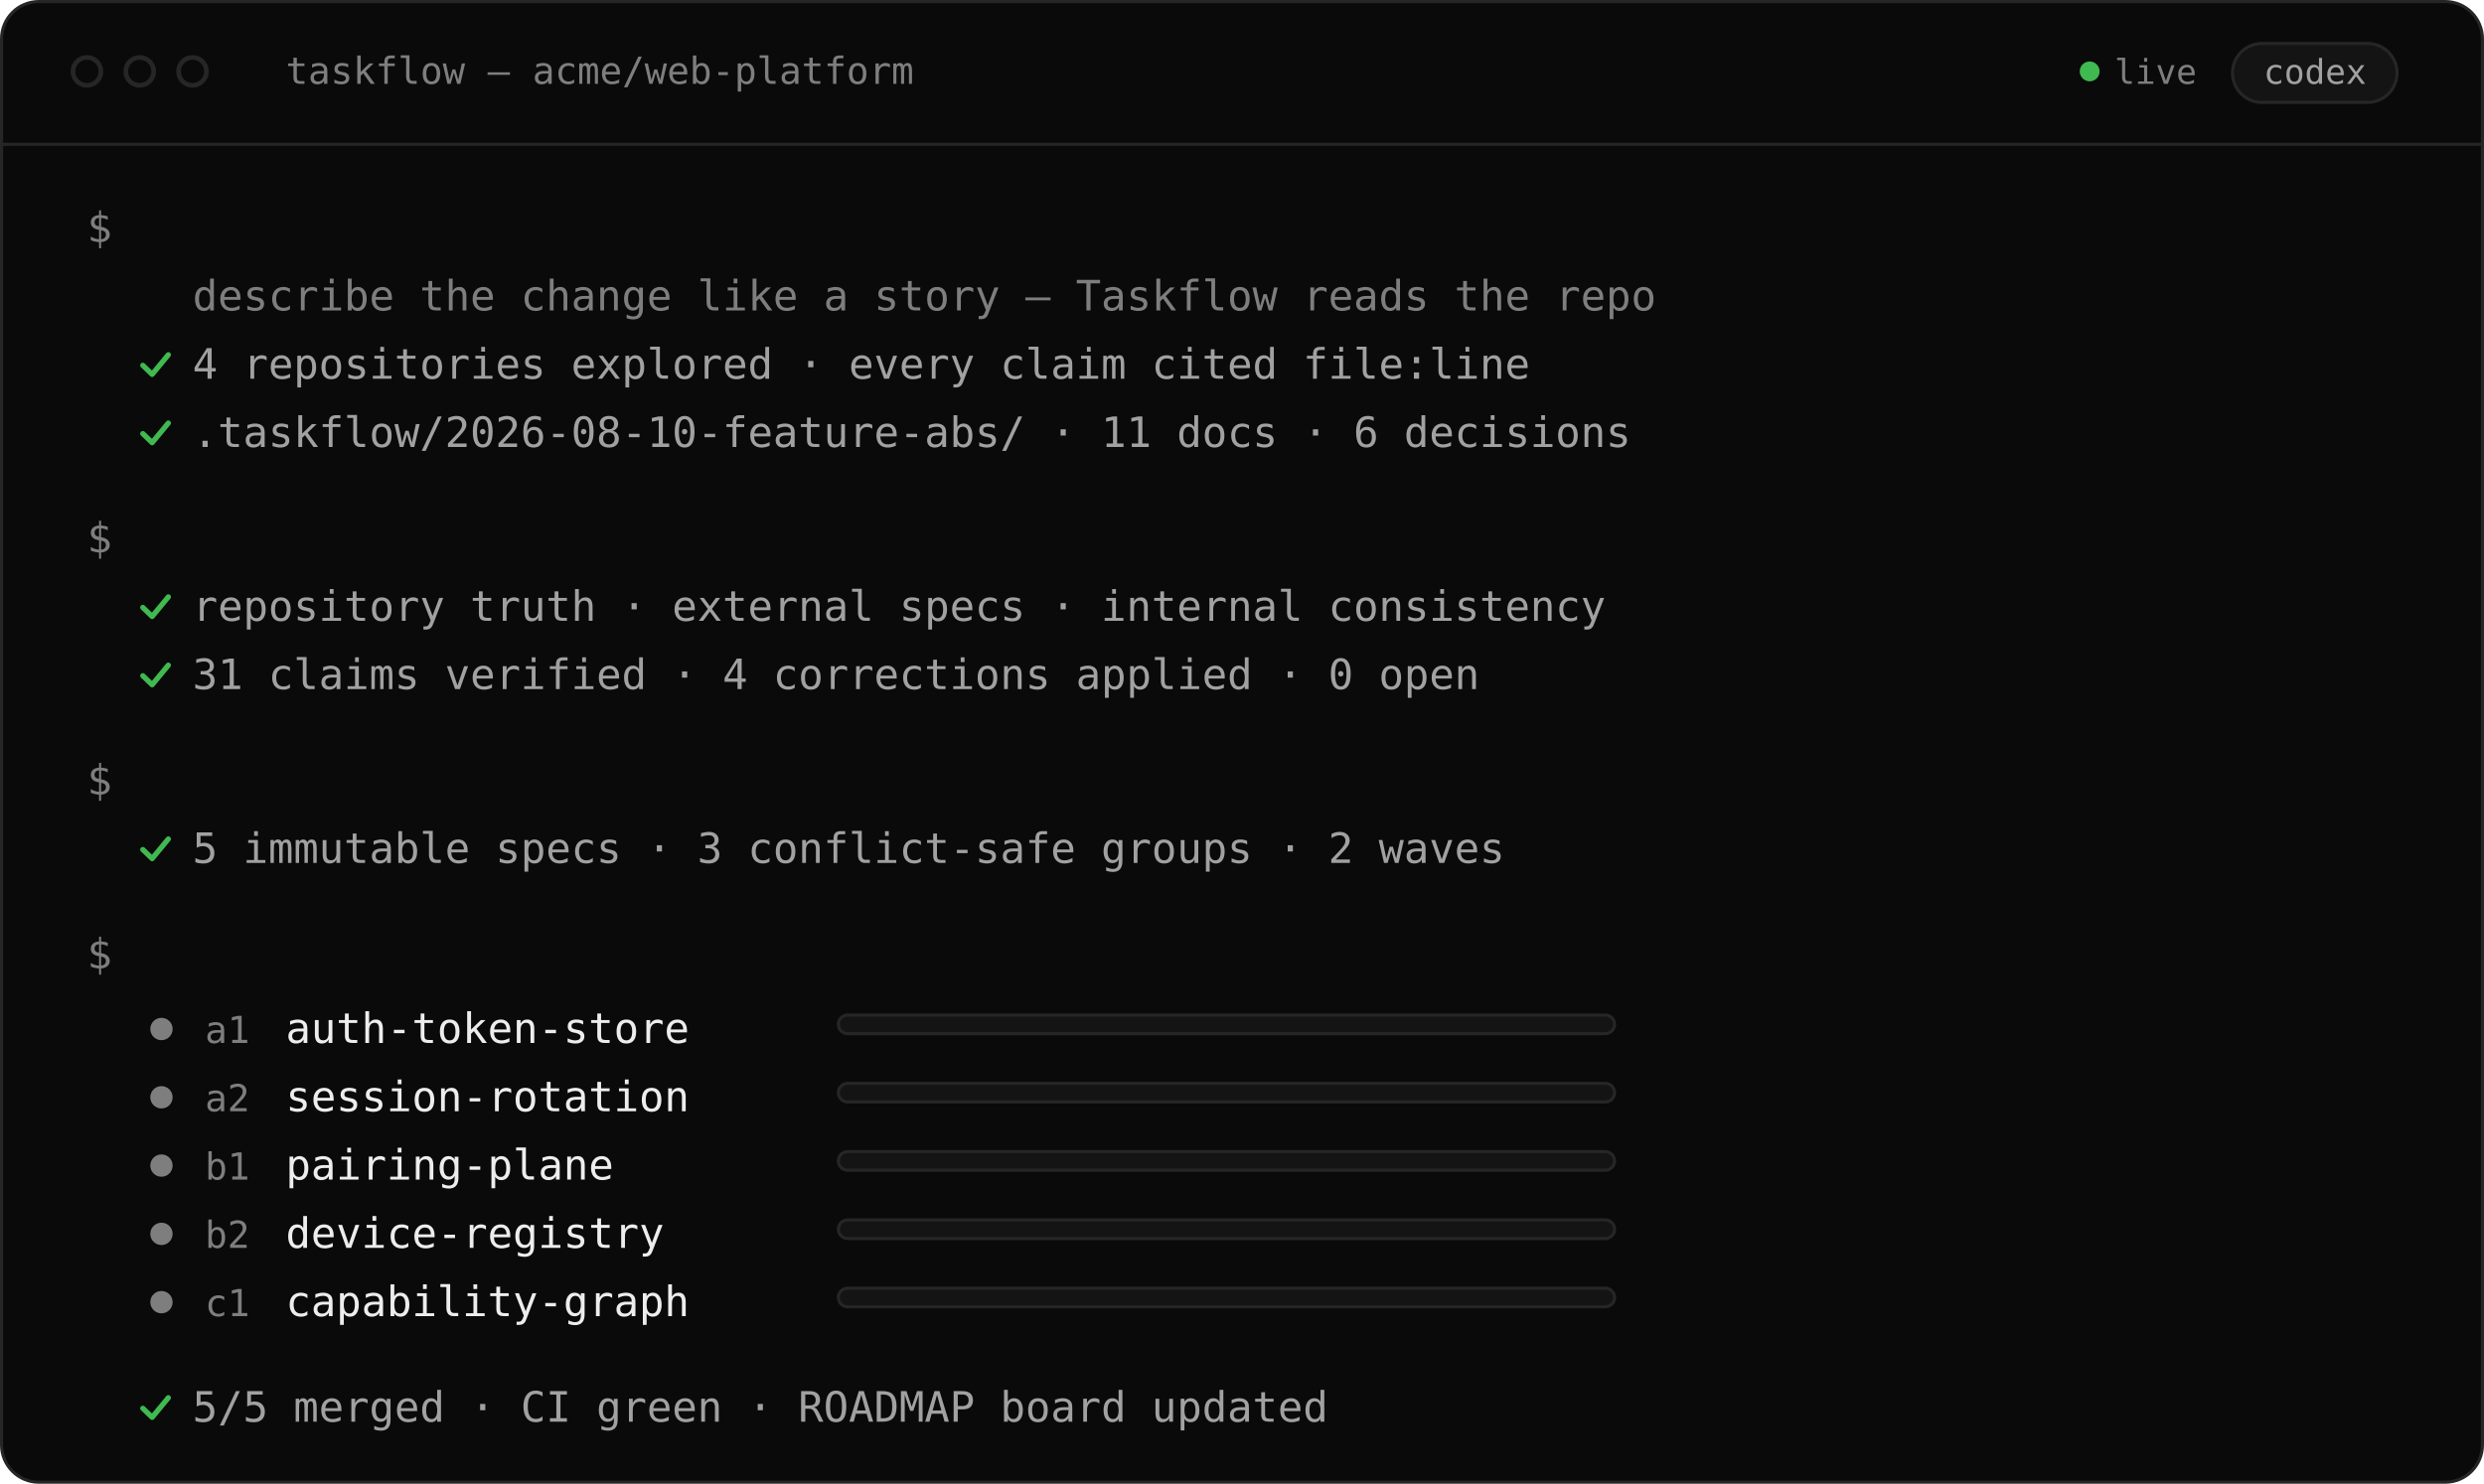
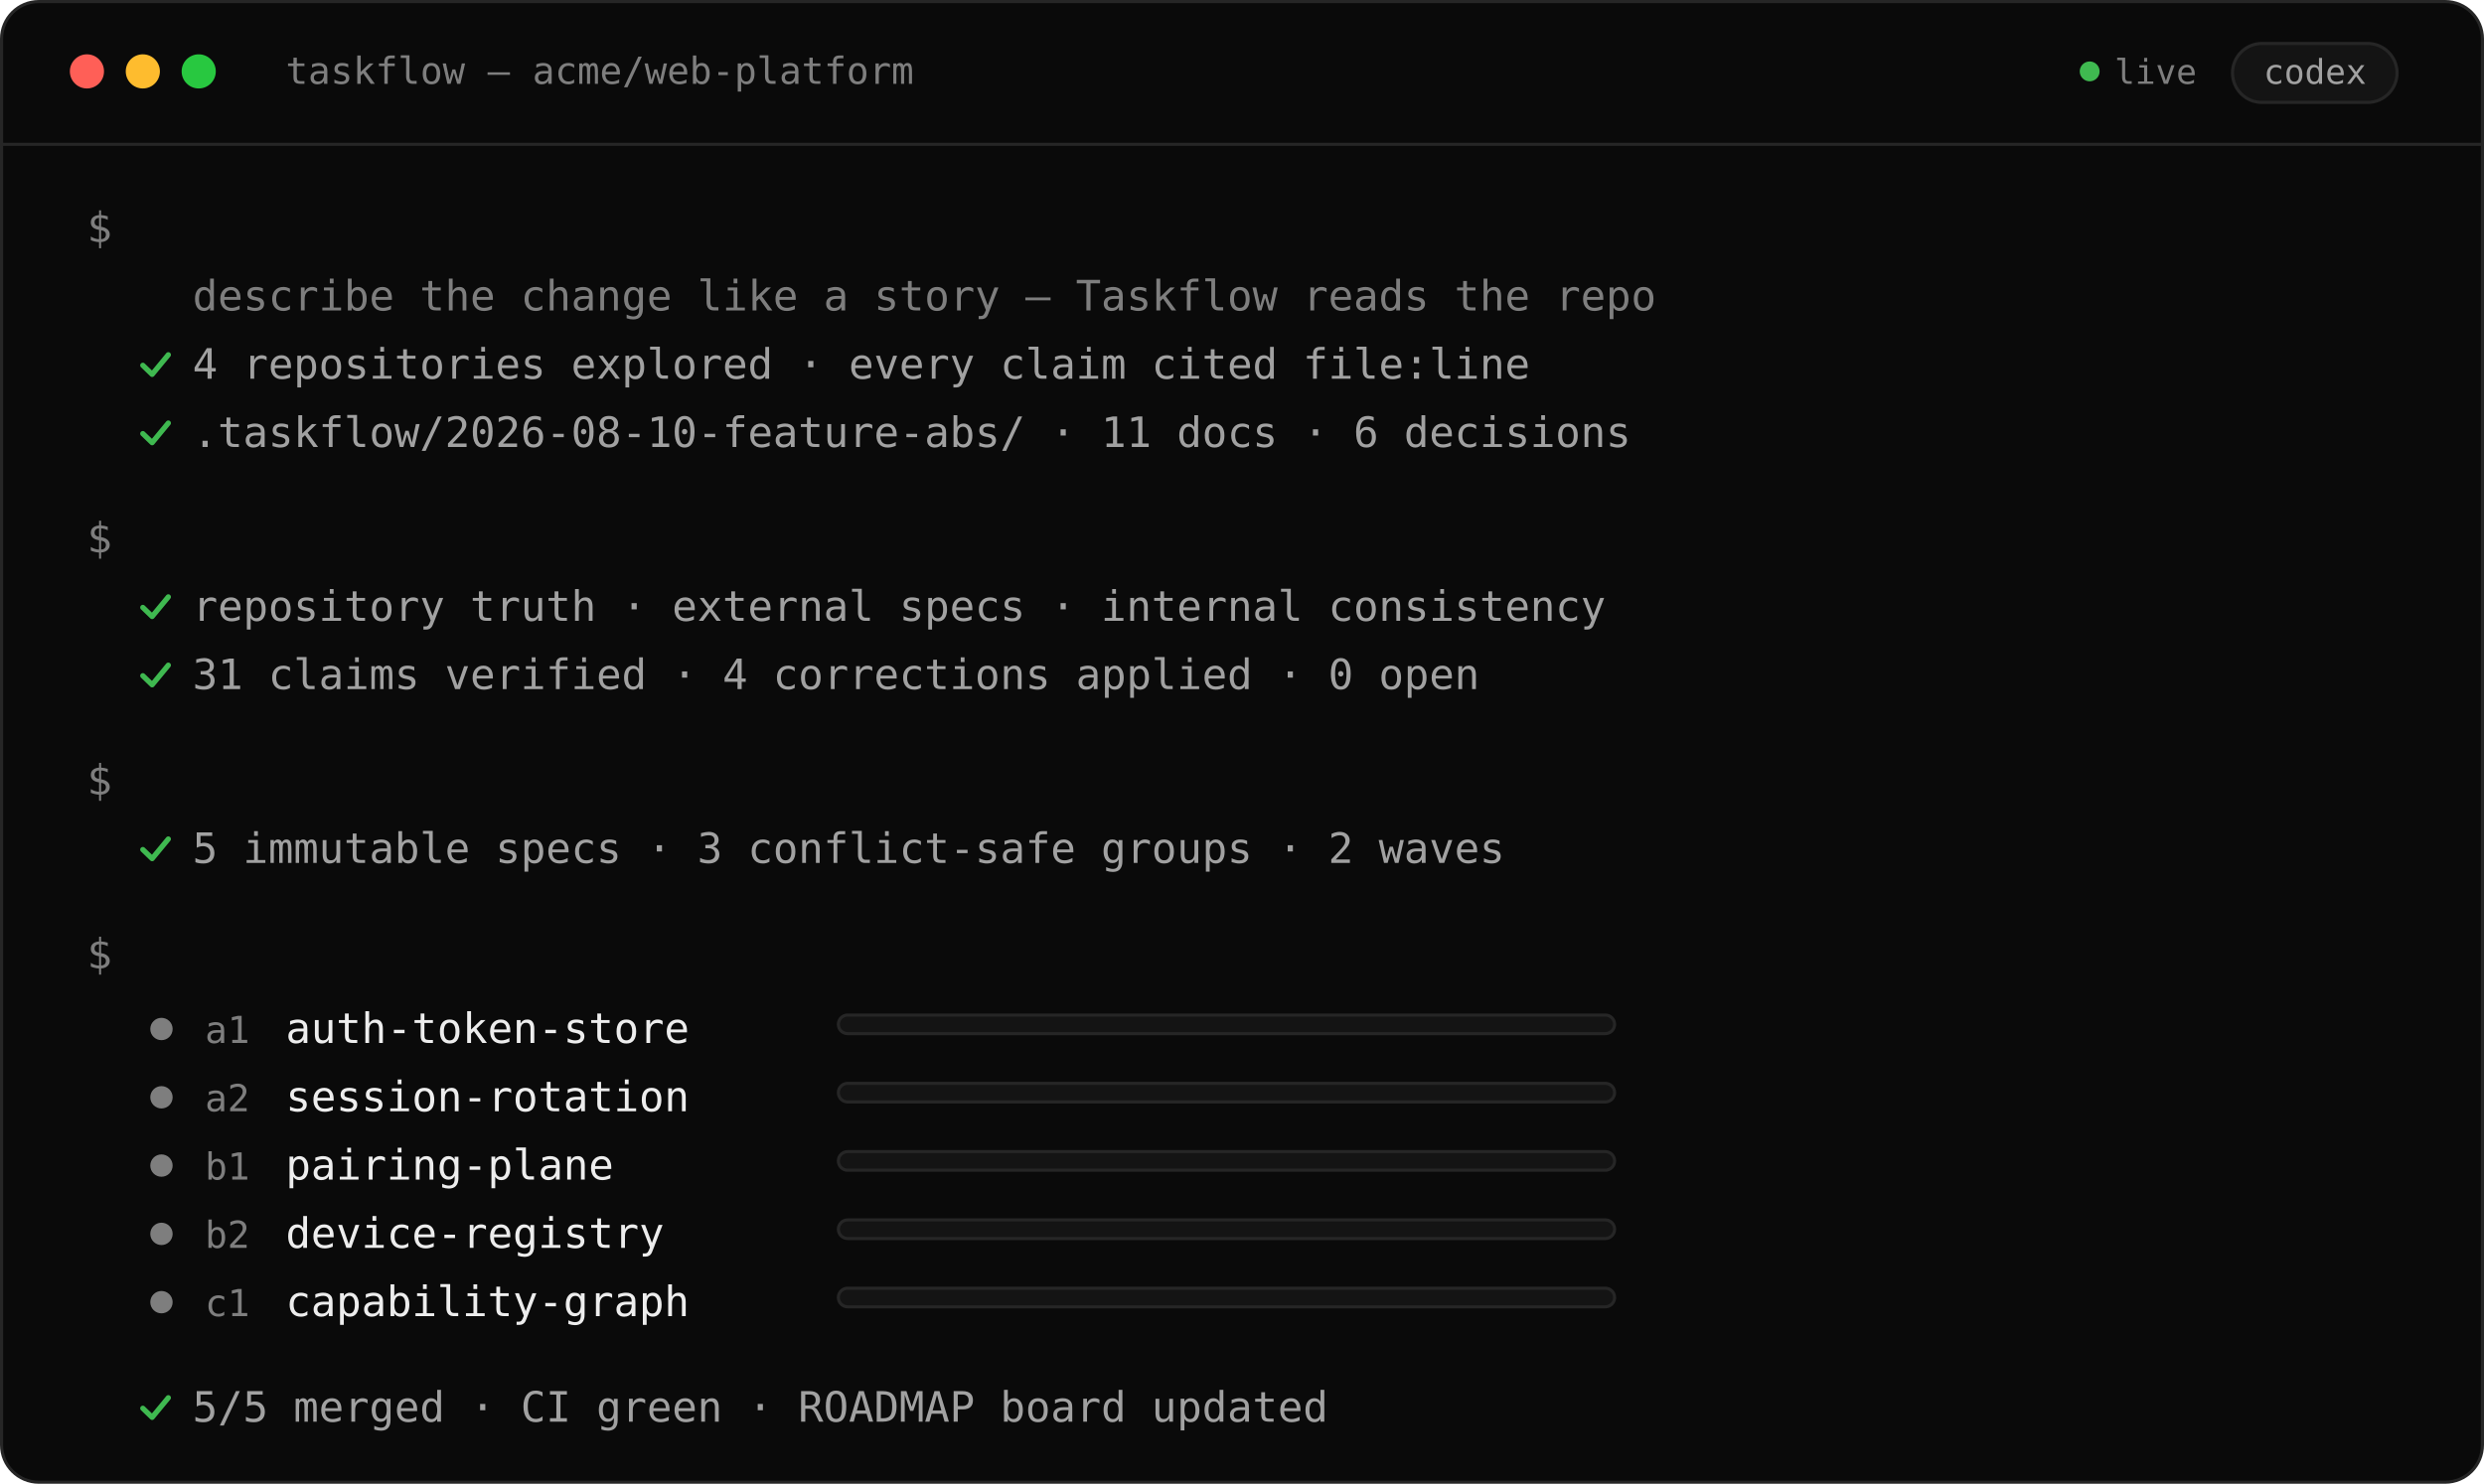
- <svg xmlns="http://www.w3.org/2000/svg" width="800" height="478" viewBox="0 0 800 478" font-family="ui-monospace,SFMono-Regular,'SF Mono',Menlo,Consolas,'DejaVu Sans Mono',monospace" role="img" aria-label="Terminal recording of the four Taskflow stages. taskflow-plan feature-abs explores the repositories and writes eleven planning documents; taskflow-review feature-abs verifies thirty-one claims and applies four corrections; taskflow-tasks feature-abs writes five immutable task specs in three conflict-safe groups; taskflow-execute feature-abs --parallel=4 --review=high runs them in parallel until all five are merged with CI green.">
+ <svg xmlns="http://www.w3.org/2000/svg" width="800" height="478" viewBox="0 0 800 478" font-family="ui-monospace,SFMono-Regular,'SF Mono',Menlo,Consolas,'DejaVu Sans Mono',monospace" role="img" aria-label="Terminal recording of the four Taskflow stages. /taskflow-plan feature-abs explores the repositories and writes eleven planning documents; /taskflow-review feature-abs verifies thirty-one claims and applies four corrections; /taskflow-tasks feature-abs writes five immutable task specs in three conflict-safe groups; /taskflow-execute feature-abs --parallel=4 --review=high runs them in parallel until all five are merged with CI green.">
  <defs>
    <clipPath id="t0">
      <rect x="43.2" y="64.5" height="20.25" width="0">
-         <animate attributeName="width" dur="28.5s" repeatCount="indefinite" calcMode="discrete" keyTimes="0;0.018;0.02;0.021;0.023;0.025;0.027;0.029;0.031;0.033;0.035;0.037;0.039;0.041;0.043;0.045;0.047;0.049;0.051;0.053;0.055;0.057;0.059;0.061;0.063;0.065;0.067;1" values="0;0;10.1;18.2;26.3;34.4;42.5;50.6;58.7;66.8;74.9;83;91.1;99.2;107.3;115.4;123.5;131.6;139.7;147.8;155.9;164;172.1;180.2;188.3;196.4;204.5;204.5" />
+         <animate attributeName="width" dur="28.5s" repeatCount="indefinite" calcMode="discrete" keyTimes="0;0.018;0.019;0.021;0.023;0.025;0.027;0.029;0.031;0.033;0.035;0.036;0.038;0.04;0.042;0.044;0.046;0.048;0.05;0.052;0.053;0.055;0.057;0.059;0.061;0.063;0.065;0.067;1" values="0;0;10.1;18.2;26.3;34.4;42.5;50.6;58.7;66.8;74.9;83;91.1;99.2;107.3;115.4;123.5;131.6;139.7;147.8;155.9;164;172.1;180.2;188.3;196.4;204.5;212.6;212.6" />
      </rect>
    </clipPath>
    <clipPath id="t1">
      <rect x="43.2" y="164.5" height="20.25" width="0">
-         <animate attributeName="width" dur="28.5s" repeatCount="indefinite" calcMode="discrete" keyTimes="0;0.147;0.149;0.151;0.152;0.154;0.156;0.158;0.159;0.161;0.163;0.164;0.166;0.168;0.169;0.171;0.173;0.174;0.176;0.178;0.179;0.181;0.183;0.185;0.186;0.188;0.19;0.191;0.193;1" values="0;0;10.1;18.2;26.3;34.4;42.5;50.6;58.7;66.8;74.9;83;91.1;99.2;107.3;115.4;123.5;131.6;139.7;147.8;155.9;164;172.1;180.2;188.3;196.4;204.5;212.6;220.7;220.7" />
+         <animate attributeName="width" dur="28.5s" repeatCount="indefinite" calcMode="discrete" keyTimes="0;0.147;0.149;0.151;0.152;0.154;0.156;0.157;0.159;0.16;0.162;0.164;0.165;0.167;0.169;0.17;0.172;0.173;0.175;0.177;0.178;0.18;0.182;0.183;0.185;0.186;0.188;0.19;0.191;0.193;1" values="0;0;10.1;18.2;26.3;34.4;42.5;50.6;58.7;66.8;74.9;83;91.1;99.2;107.3;115.4;123.5;131.6;139.7;147.8;155.9;164;172.1;180.2;188.3;196.4;204.5;212.6;220.7;228.8;228.8" />
      </rect>
    </clipPath>
    <clipPath id="t2">
      <rect x="43.2" y="242.5" height="20.25" width="0">
-         <animate attributeName="width" dur="28.5s" repeatCount="indefinite" calcMode="discrete" keyTimes="0;0.253;0.254;0.256;0.257;0.259;0.261;0.262;0.264;0.266;0.267;0.269;0.27;0.272;0.274;0.275;0.277;0.279;0.28;0.282;0.283;0.285;0.287;0.288;0.29;0.291;0.293;0.295;1" values="0;0;10.1;18.2;26.3;34.4;42.5;50.6;58.7;66.8;74.9;83;91.1;99.2;107.3;115.4;123.5;131.6;139.7;147.8;155.9;164;172.1;180.2;188.3;196.4;204.5;212.6;212.6" />
+         <animate attributeName="width" dur="28.5s" repeatCount="indefinite" calcMode="discrete" keyTimes="0;0.253;0.254;0.256;0.257;0.259;0.26;0.262;0.264;0.265;0.267;0.268;0.27;0.271;0.273;0.274;0.276;0.278;0.279;0.281;0.282;0.284;0.285;0.287;0.288;0.29;0.292;0.293;0.295;1" values="0;0;10.1;18.2;26.3;34.4;42.5;50.6;58.7;66.8;74.9;83;91.1;99.2;107.3;115.4;123.5;131.6;139.7;147.8;155.9;164;172.1;180.2;188.3;196.4;204.5;212.6;220.7;220.7" />
      </rect>
    </clipPath>
    <clipPath id="t3">
      <rect x="43.2" y="298.5" height="20.25" width="0">
-         <animate attributeName="width" dur="28.5s" repeatCount="indefinite" calcMode="discrete" keyTimes="0;0.33;0.331;0.332;0.333;0.335;0.336;0.337;0.338;0.34;0.341;0.342;0.343;0.344;0.346;0.347;0.348;0.349;0.35;0.352;0.353;0.354;0.355;0.356;0.358;0.359;0.36;0.361;0.363;0.364;0.365;0.366;0.367;0.369;0.37;0.371;0.372;0.373;0.375;0.376;0.377;0.378;0.38;0.381;0.382;0.383;0.384;0.386;0.387;0.388;0.389;0.39;0.392;0.393;0.394;0.395;0.396;1" values="0;0;10.1;18.2;26.3;34.4;42.5;50.6;58.7;66.8;74.9;83;91.1;99.2;107.3;115.4;123.5;131.6;139.7;147.8;155.9;164;172.1;180.2;188.3;196.4;204.5;212.6;220.7;228.8;236.9;245;253.1;261.2;269.3;277.4;285.5;293.6;301.7;309.8;317.9;326;334.1;342.2;350.3;358.4;366.5;374.6;382.7;390.8;398.9;407;415.1;423.2;431.3;439.4;447.5;447.5" />
+         <animate attributeName="width" dur="28.5s" repeatCount="indefinite" calcMode="discrete" keyTimes="0;0.33;0.331;0.332;0.333;0.335;0.336;0.337;0.338;0.339;0.341;0.342;0.343;0.344;0.345;0.346;0.348;0.349;0.35;0.351;0.352;0.354;0.355;0.356;0.357;0.358;0.36;0.361;0.362;0.363;0.364;0.366;0.367;0.368;0.369;0.37;0.371;0.373;0.374;0.375;0.376;0.377;0.379;0.38;0.381;0.382;0.383;0.385;0.386;0.387;0.388;0.389;0.391;0.392;0.393;0.394;0.395;0.396;1" values="0;0;10.1;18.2;26.3;34.4;42.5;50.6;58.7;66.8;74.9;83;91.1;99.2;107.3;115.4;123.5;131.6;139.7;147.8;155.9;164;172.1;180.2;188.3;196.4;204.5;212.6;220.7;228.8;236.9;245;253.1;261.2;269.3;277.4;285.5;293.6;301.7;309.8;317.9;326;334.1;342.2;350.3;358.4;366.5;374.6;382.7;390.8;398.9;407;415.1;423.2;431.3;439.4;447.5;455.6;455.6" />
      </rect>
    </clipPath>
  </defs>
  <rect x="0.5" y="0.5" width="799" height="477" rx="12" fill="#0a0a0a" stroke="#262626" />
  <path d="M0.5 46.5 H799.5" stroke="#262626" />
-   <circle cx="28" cy="23" r="4.5" fill="none" stroke="#262626" stroke-width="1.5" />
-   <circle cx="45" cy="23" r="4.5" fill="none" stroke="#262626" stroke-width="1.5" />
-   <circle cx="62" cy="23" r="4.5" fill="none" stroke="#262626" stroke-width="1.5" />
+   <circle cx="28" cy="23" r="5.5" fill="#ff5f57" />
+   <circle cx="46" cy="23" r="5.5" fill="#febc2e" />
+   <circle cx="64" cy="23" r="5.5" fill="#28c840" />
  <text x="92" y="27" fill="#7e7e7e" font-size="12" font-weight="400" textLength="201.6" lengthAdjust="spacingAndGlyphs">taskflow — acme/web-platform</text>
  <rect x="719" y="14" width="53" height="19" rx="9.5" fill="#141414" stroke="#262626" />
  <text x="729" y="27" fill="#a1a1a1" font-size="11" font-weight="400" textLength="33" lengthAdjust="spacingAndGlyphs">codex</text>
  <circle cx="673" cy="23" r="3.2" fill="#3fb950">
    <animate attributeName="opacity" values="1;0.3;1" dur="1.8s" repeatCount="indefinite" />
  </circle>
  <text x="681" y="27" fill="#7e7e7e" font-size="11" font-weight="400" textLength="26.4" lengthAdjust="spacingAndGlyphs">live</text>
  <g>
    <animate attributeName="opacity" dur="28.5s" repeatCount="indefinite" keyTimes="0;0.014;0.024;0.947;0.972;1" values="0;0;1;1;0;0" />
    <text x="28" y="78" fill="#7e7e7e" font-size="13.5" font-weight="400" textLength="8.1" lengthAdjust="spacingAndGlyphs">$</text>
    <g clip-path="url(#t0)">
-       <text x="44.2" y="78" fill="#ededed" font-size="13.5" font-weight="500" textLength="202.5" lengthAdjust="spacingAndGlyphs">taskflow-plan feature-abs</text>
+       <text x="44.2" y="78" fill="#ededed" font-size="13.5" font-weight="500" textLength="210.6" lengthAdjust="spacingAndGlyphs">/taskflow-plan feature-abs</text>
    </g>
  </g>
  <rect y="66" width="8.1" height="14.5" fill="#ededed" opacity="0" x="44.2">
-     <animate attributeName="x" dur="28.5s" repeatCount="indefinite" calcMode="discrete" keyTimes="0;0.018;0.02;0.021;0.023;0.025;0.027;0.029;0.031;0.033;0.035;0.037;0.039;0.041;0.043;0.045;0.047;0.049;0.051;0.053;0.055;0.057;0.059;0.061;0.063;0.065;0.067;1" values="44.2;44.2;52.3;60.4;68.5;76.6;84.7;92.8;100.9;109;117.1;125.2;133.3;141.4;149.5;157.6;165.7;173.8;181.9;190;198.1;206.2;214.3;222.4;230.5;238.6;246.7;246.7" />
+     <animate attributeName="x" dur="28.5s" repeatCount="indefinite" calcMode="discrete" keyTimes="0;0.018;0.019;0.021;0.023;0.025;0.027;0.029;0.031;0.033;0.035;0.036;0.038;0.04;0.042;0.044;0.046;0.048;0.05;0.052;0.053;0.055;0.057;0.059;0.061;0.063;0.065;0.067;1" values="44.2;44.2;52.3;60.4;68.5;76.6;84.7;92.8;100.9;109;117.1;125.2;133.3;141.4;149.5;157.6;165.7;173.8;181.9;190;198.1;206.2;214.3;222.4;230.5;238.6;246.7;254.8;254.8" />
    <animate attributeName="opacity" dur="28.5s" repeatCount="indefinite" keyTimes="0;0.016;0.018;0.082;0.084;1" values="0;0;0.85;0.85;0;0" />
  </rect>
  <g>
    <animate attributeName="opacity" dur="28.5s" repeatCount="indefinite" keyTimes="0;0.075;0.085;0.947;0.972;1" values="0;0;1;1;0;0" />
    <text x="62" y="100" fill="#7e7e7e" font-size="13.5" font-weight="400" textLength="469.8" lengthAdjust="spacingAndGlyphs">describe the change like a story — Taskflow reads the repo</text>
  </g>
  <g>
    <animate attributeName="opacity" dur="28.5s" repeatCount="indefinite" keyTimes="0;0.096;0.106;0.947;0.972;1" values="0;0;1;1;0;0" />
    <path transform="translate(46,113.4)" d="M0 4.3 L3 7.2 L8.2 0.9" fill="none" stroke="#3fb950" stroke-width="1.7" stroke-linecap="round" stroke-linejoin="round" />
    <text x="62" y="122" fill="#a1a1a1" font-size="13.5" font-weight="400" textLength="429.3" lengthAdjust="spacingAndGlyphs">4 repositories explored · every claim cited file:line</text>
  </g>
  <g>
    <animate attributeName="opacity" dur="28.5s" repeatCount="indefinite" keyTimes="0;0.118;0.127;0.947;0.972;1" values="0;0;1;1;0;0" />
    <path transform="translate(46,135.4)" d="M0 4.3 L3 7.2 L8.2 0.9" fill="none" stroke="#3fb950" stroke-width="1.7" stroke-linecap="round" stroke-linejoin="round" />
    <text x="62" y="144" fill="#a1a1a1" font-size="13.5" font-weight="400" textLength="461.7" lengthAdjust="spacingAndGlyphs">.taskflow/2026-08-10-feature-abs/ · 11 docs · 6 decisions</text>
  </g>
  <g>
    <animate attributeName="opacity" dur="28.5s" repeatCount="indefinite" keyTimes="0;0.144;0.154;0.947;0.972;1" values="0;0;1;1;0;0" />
    <text x="28" y="178" fill="#7e7e7e" font-size="13.5" font-weight="400" textLength="8.1" lengthAdjust="spacingAndGlyphs">$</text>
    <g clip-path="url(#t1)">
-       <text x="44.2" y="178" fill="#ededed" font-size="13.5" font-weight="500" textLength="218.7" lengthAdjust="spacingAndGlyphs">taskflow-review feature-abs</text>
+       <text x="44.2" y="178" fill="#ededed" font-size="13.5" font-weight="500" textLength="226.8" lengthAdjust="spacingAndGlyphs">/taskflow-review feature-abs</text>
    </g>
  </g>
  <rect y="166" width="8.1" height="14.5" fill="#ededed" opacity="0" x="44.2">
-     <animate attributeName="x" dur="28.5s" repeatCount="indefinite" calcMode="discrete" keyTimes="0;0.147;0.149;0.151;0.152;0.154;0.156;0.158;0.159;0.161;0.163;0.164;0.166;0.168;0.169;0.171;0.173;0.174;0.176;0.178;0.179;0.181;0.183;0.185;0.186;0.188;0.19;0.191;0.193;1" values="44.2;44.2;52.3;60.4;68.5;76.6;84.7;92.8;100.9;109;117.1;125.2;133.3;141.4;149.5;157.6;165.7;173.8;181.9;190;198.1;206.2;214.3;222.4;230.5;238.6;246.7;254.8;262.9;262.9" />
+     <animate attributeName="x" dur="28.5s" repeatCount="indefinite" calcMode="discrete" keyTimes="0;0.147;0.149;0.151;0.152;0.154;0.156;0.157;0.159;0.16;0.162;0.164;0.165;0.167;0.169;0.17;0.172;0.173;0.175;0.177;0.178;0.18;0.182;0.183;0.185;0.186;0.188;0.19;0.191;0.193;1" values="44.2;44.2;52.3;60.4;68.5;76.6;84.7;92.8;100.9;109;117.1;125.2;133.3;141.4;149.5;157.6;165.7;173.8;181.9;190;198.1;206.2;214.3;222.4;230.5;238.6;246.7;254.8;262.9;271;271" />
    <animate attributeName="opacity" dur="28.5s" repeatCount="indefinite" keyTimes="0;0.146;0.147;0.209;0.211;1" values="0;0;0.85;0.85;0;0" />
  </rect>
  <g>
    <animate attributeName="opacity" dur="28.5s" repeatCount="indefinite" keyTimes="0;0.204;0.213;0.947;0.972;1" values="0;0;1;1;0;0" />
    <path transform="translate(46,191.4)" d="M0 4.3 L3 7.2 L8.2 0.9" fill="none" stroke="#3fb950" stroke-width="1.7" stroke-linecap="round" stroke-linejoin="round" />
    <text x="62" y="200" fill="#a1a1a1" font-size="13.5" font-weight="400" textLength="453.6" lengthAdjust="spacingAndGlyphs">repository truth · external specs · internal consistency</text>
  </g>
  <g>
    <animate attributeName="opacity" dur="28.5s" repeatCount="indefinite" keyTimes="0;0.225;0.234;0.947;0.972;1" values="0;0;1;1;0;0" />
    <path transform="translate(46,213.4)" d="M0 4.3 L3 7.2 L8.2 0.9" fill="none" stroke="#3fb950" stroke-width="1.7" stroke-linecap="round" stroke-linejoin="round" />
    <text x="62" y="222" fill="#a1a1a1" font-size="13.5" font-weight="400" textLength="413.1" lengthAdjust="spacingAndGlyphs">31 claims verified · 4 corrections applied · 0 open</text>
  </g>
  <g>
    <animate attributeName="opacity" dur="28.5s" repeatCount="indefinite" keyTimes="0;0.249;0.259;0.947;0.972;1" values="0;0;1;1;0;0" />
    <text x="28" y="256" fill="#7e7e7e" font-size="13.5" font-weight="400" textLength="8.1" lengthAdjust="spacingAndGlyphs">$</text>
    <g clip-path="url(#t2)">
-       <text x="44.2" y="256" fill="#ededed" font-size="13.5" font-weight="500" textLength="210.6" lengthAdjust="spacingAndGlyphs">taskflow-tasks feature-abs</text>
+       <text x="44.2" y="256" fill="#ededed" font-size="13.5" font-weight="500" textLength="218.7" lengthAdjust="spacingAndGlyphs">/taskflow-tasks feature-abs</text>
    </g>
  </g>
  <rect y="244" width="8.1" height="14.5" fill="#ededed" opacity="0" x="44.2">
-     <animate attributeName="x" dur="28.5s" repeatCount="indefinite" calcMode="discrete" keyTimes="0;0.253;0.254;0.256;0.257;0.259;0.261;0.262;0.264;0.266;0.267;0.269;0.27;0.272;0.274;0.275;0.277;0.279;0.28;0.282;0.283;0.285;0.287;0.288;0.29;0.291;0.293;0.295;1" values="44.2;44.2;52.3;60.4;68.5;76.6;84.7;92.8;100.9;109;117.1;125.2;133.3;141.4;149.5;157.6;165.7;173.8;181.9;190;198.1;206.2;214.3;222.4;230.5;238.6;246.7;254.8;254.8" />
+     <animate attributeName="x" dur="28.5s" repeatCount="indefinite" calcMode="discrete" keyTimes="0;0.253;0.254;0.256;0.257;0.259;0.26;0.262;0.264;0.265;0.267;0.268;0.27;0.271;0.273;0.274;0.276;0.278;0.279;0.281;0.282;0.284;0.285;0.287;0.288;0.29;0.292;0.293;0.295;1" values="44.2;44.2;52.3;60.4;68.5;76.6;84.7;92.8;100.9;109;117.1;125.2;133.3;141.4;149.5;157.6;165.7;173.8;181.9;190;198.1;206.2;214.3;222.4;230.5;238.6;246.7;254.8;262.9;262.9" />
    <animate attributeName="opacity" dur="28.5s" repeatCount="indefinite" keyTimes="0;0.251;0.253;0.311;0.312;1" values="0;0;0.85;0.85;0;0" />
  </rect>
  <g>
    <animate attributeName="opacity" dur="28.5s" repeatCount="indefinite" keyTimes="0;0.307;0.317;0.947;0.972;1" values="0;0;1;1;0;0" />
    <path transform="translate(46,269.4)" d="M0 4.3 L3 7.2 L8.2 0.9" fill="none" stroke="#3fb950" stroke-width="1.7" stroke-linecap="round" stroke-linejoin="round" />
    <text x="62" y="278" fill="#a1a1a1" font-size="13.5" font-weight="400" textLength="421.2" lengthAdjust="spacingAndGlyphs">5 immutable specs · 3 conflict-safe groups · 2 waves</text>
  </g>
  <g>
    <animate attributeName="opacity" dur="28.5s" repeatCount="indefinite" keyTimes="0;0.326;0.336;0.947;0.972;1" values="0;0;1;1;0;0" />
    <text x="28" y="312" fill="#7e7e7e" font-size="13.5" font-weight="400" textLength="8.1" lengthAdjust="spacingAndGlyphs">$</text>
    <g clip-path="url(#t3)">
-       <text x="44.2" y="312" fill="#ededed" font-size="13.5" font-weight="500" textLength="445.5" lengthAdjust="spacingAndGlyphs">taskflow-execute feature-abs --parallel=4 --review=high</text>
+       <text x="44.2" y="312" fill="#ededed" font-size="13.5" font-weight="500" textLength="453.6" lengthAdjust="spacingAndGlyphs">/taskflow-execute feature-abs --parallel=4 --review=high</text>
    </g>
  </g>
  <rect y="300" width="8.1" height="14.5" fill="#ededed" opacity="0" x="44.2">
-     <animate attributeName="x" dur="28.5s" repeatCount="indefinite" calcMode="discrete" keyTimes="0;0.33;0.331;0.332;0.333;0.335;0.336;0.337;0.338;0.34;0.341;0.342;0.343;0.344;0.346;0.347;0.348;0.349;0.35;0.352;0.353;0.354;0.355;0.356;0.358;0.359;0.36;0.361;0.363;0.364;0.365;0.366;0.367;0.369;0.37;0.371;0.372;0.373;0.375;0.376;0.377;0.378;0.38;0.381;0.382;0.383;0.384;0.386;0.387;0.388;0.389;0.39;0.392;0.393;0.394;0.395;0.396;1" values="44.2;44.2;52.3;60.4;68.5;76.6;84.7;92.8;100.9;109;117.1;125.2;133.3;141.4;149.5;157.6;165.7;173.8;181.9;190;198.1;206.2;214.3;222.4;230.5;238.6;246.7;254.8;262.9;271;279.1;287.2;295.3;303.4;311.5;319.6;327.7;335.8;343.9;352;360.1;368.2;376.3;384.4;392.5;400.6;408.7;416.8;424.9;433;441.1;449.2;457.3;465.4;473.5;481.6;489.7;489.7" />
+     <animate attributeName="x" dur="28.5s" repeatCount="indefinite" calcMode="discrete" keyTimes="0;0.33;0.331;0.332;0.333;0.335;0.336;0.337;0.338;0.339;0.341;0.342;0.343;0.344;0.345;0.346;0.348;0.349;0.35;0.351;0.352;0.354;0.355;0.356;0.357;0.358;0.36;0.361;0.362;0.363;0.364;0.366;0.367;0.368;0.369;0.37;0.371;0.373;0.374;0.375;0.376;0.377;0.379;0.38;0.381;0.382;0.383;0.385;0.386;0.387;0.388;0.389;0.391;0.392;0.393;0.394;0.395;0.396;1" values="44.2;44.2;52.3;60.4;68.5;76.6;84.7;92.8;100.9;109;117.1;125.2;133.3;141.4;149.5;157.6;165.7;173.8;181.9;190;198.1;206.2;214.3;222.4;230.5;238.6;246.7;254.8;262.9;271;279.1;287.2;295.3;303.4;311.5;319.6;327.7;335.8;343.9;352;360.1;368.2;376.3;384.4;392.5;400.6;408.7;416.8;424.9;433;441.1;449.2;457.3;465.4;473.5;481.6;489.7;497.8;497.8" />
    <animate attributeName="opacity" dur="28.5s" repeatCount="indefinite" keyTimes="0;0.328;0.33;0.412;0.414;1" values="0;0;0.85;0.85;0;0" />
  </rect>
  <g>
    <animate attributeName="opacity" dur="28.5s" repeatCount="indefinite" keyTimes="0;0.411;0.42;0.947;0.972;1" values="0;0;1;1;0;0" />
    <circle cx="52" cy="331.5" r="3.6" fill="#7e7e7e">
      <animate attributeName="r" dur="28.5s" repeatCount="indefinite" calcMode="discrete" keyTimes="0;0.418;1" values="3.6;0;0" />
    </circle>
    <circle cx="52" cy="331.5" r="0" fill="#f5a623">
      <animate attributeName="opacity" dur="1.3s" repeatCount="indefinite" values="1;0.28;1" />
      <animate attributeName="r" dur="28.5s" repeatCount="indefinite" calcMode="discrete" keyTimes="0;0.418;0.512;1" values="0;3.6;0;0" />
    </circle>
    <circle cx="52" cy="331.5" r="3.6" fill="#3fb950" opacity="0">
      <animate attributeName="opacity" dur="28.5s" repeatCount="indefinite" keyTimes="0;0.512;0.519;0.947;0.972;1" values="0;0;1;1;0;0" />
    </circle>
    <text x="66" y="336" fill="#7e7e7e" font-size="12" font-weight="400" textLength="14.4" lengthAdjust="spacingAndGlyphs">a1</text>
    <text x="92" y="336" fill="#ededed" font-size="13.5" font-weight="400" textLength="129.6" lengthAdjust="spacingAndGlyphs">auth-token-store</text>
    <rect x="270" y="327" width="250" height="6" rx="3" fill="#141414" stroke="#262626" />
    <rect x="270" y="327" width="0" height="6" rx="3" fill="#ededed">
      <animate attributeName="width" dur="28.5s" repeatCount="indefinite" keyTimes="0;0.418;0.512;1" values="0;0;250;250" />
      <animate attributeName="fill" dur="28.5s" repeatCount="indefinite" calcMode="discrete" keyTimes="0;0.512;1" values="#ededed;#3fb950;#3fb950" />
    </rect>
    <g opacity="0">
      <text x="540" y="336" fill="#7e7e7e" font-size="12" font-weight="400" textLength="43.2" lengthAdjust="spacingAndGlyphs">queued</text>
      <animate attributeName="opacity" dur="28.5s" repeatCount="indefinite" keyTimes="0;0.411;0.419;0.413;0.418;1" values="0;0;1;1;0;0" />
    </g>
    <g opacity="0">
      <text x="540" y="336" fill="#f5a623" font-size="12" font-weight="400" textLength="50.4" lengthAdjust="spacingAndGlyphs">running</text>
      <animate attributeName="opacity" dur="28.5s" repeatCount="indefinite" keyTimes="0;0.418;0.424;0.507;0.512;1" values="0;0;1;1;0;0" />
    </g>
    <g opacity="0">
      <text x="540" y="336" fill="#3fb950" font-size="12" font-weight="400" textLength="43.2" lengthAdjust="spacingAndGlyphs">merged</text>
      <text x="630" y="336" fill="#7e7e7e" font-size="12" font-weight="400" textLength="50.4" lengthAdjust="spacingAndGlyphs">PR #128</text>
      <animate attributeName="opacity" dur="28.5s" repeatCount="indefinite" keyTimes="0;0.512;0.521;0.947;0.972;1" values="0;0;1;1;0;0" />
    </g>
  </g>
  <g>
    <animate attributeName="opacity" dur="28.5s" repeatCount="indefinite" keyTimes="0;0.419;0.429;0.947;0.972;1" values="0;0;1;1;0;0" />
    <circle cx="52" cy="353.5" r="3.6" fill="#7e7e7e">
      <animate attributeName="r" dur="28.5s" repeatCount="indefinite" calcMode="discrete" keyTimes="0;0.428;1" values="3.6;0;0" />
    </circle>
    <circle cx="52" cy="353.5" r="0" fill="#f5a623">
      <animate attributeName="opacity" dur="1.3s" repeatCount="indefinite" values="1;0.28;1" />
      <animate attributeName="r" dur="28.5s" repeatCount="indefinite" calcMode="discrete" keyTimes="0;0.428;0.554;1" values="0;3.6;0;0" />
    </circle>
    <circle cx="52" cy="353.5" r="3.6" fill="#3fb950" opacity="0">
      <animate attributeName="opacity" dur="28.5s" repeatCount="indefinite" keyTimes="0;0.554;0.561;0.947;0.972;1" values="0;0;1;1;0;0" />
    </circle>
    <text x="66" y="358" fill="#7e7e7e" font-size="12" font-weight="400" textLength="14.4" lengthAdjust="spacingAndGlyphs">a2</text>
    <text x="92" y="358" fill="#ededed" font-size="13.5" font-weight="400" textLength="129.6" lengthAdjust="spacingAndGlyphs">session-rotation</text>
    <rect x="270" y="349" width="250" height="6" rx="3" fill="#141414" stroke="#262626" />
    <rect x="270" y="349" width="0" height="6" rx="3" fill="#ededed">
      <animate attributeName="width" dur="28.5s" repeatCount="indefinite" keyTimes="0;0.428;0.554;1" values="0;0;250;250" />
      <animate attributeName="fill" dur="28.5s" repeatCount="indefinite" calcMode="discrete" keyTimes="0;0.554;1" values="#ededed;#3fb950;#3fb950" />
    </rect>
    <g opacity="0">
      <text x="540" y="358" fill="#7e7e7e" font-size="12" font-weight="400" textLength="43.2" lengthAdjust="spacingAndGlyphs">queued</text>
      <animate attributeName="opacity" dur="28.5s" repeatCount="indefinite" keyTimes="0;0.419;0.428;0.424;0.428;1" values="0;0;1;1;0;0" />
    </g>
    <g opacity="0">
      <text x="540" y="358" fill="#f5a623" font-size="12" font-weight="400" textLength="50.4" lengthAdjust="spacingAndGlyphs">running</text>
      <animate attributeName="opacity" dur="28.5s" repeatCount="indefinite" keyTimes="0;0.428;0.434;0.549;0.554;1" values="0;0;1;1;0;0" />
    </g>
    <g opacity="0">
      <text x="540" y="358" fill="#3fb950" font-size="12" font-weight="400" textLength="43.2" lengthAdjust="spacingAndGlyphs">merged</text>
      <text x="630" y="358" fill="#7e7e7e" font-size="12" font-weight="400" textLength="50.4" lengthAdjust="spacingAndGlyphs">PR #129</text>
      <animate attributeName="opacity" dur="28.5s" repeatCount="indefinite" keyTimes="0;0.554;0.563;0.947;0.972;1" values="0;0;1;1;0;0" />
    </g>
  </g>
  <g>
    <animate attributeName="opacity" dur="28.5s" repeatCount="indefinite" keyTimes="0;0.428;0.438;0.947;0.972;1" values="0;0;1;1;0;0" />
    <circle cx="52" cy="375.5" r="3.6" fill="#7e7e7e">
      <animate attributeName="r" dur="28.5s" repeatCount="indefinite" calcMode="discrete" keyTimes="0;0.456;1" values="3.6;0;0" />
    </circle>
    <circle cx="52" cy="375.5" r="0" fill="#f5a623">
      <animate attributeName="opacity" dur="1.3s" repeatCount="indefinite" values="1;0.28;1" />
      <animate attributeName="r" dur="28.5s" repeatCount="indefinite" calcMode="discrete" keyTimes="0;0.456;0.618;1" values="0;3.6;0;0" />
    </circle>
    <circle cx="52" cy="375.5" r="3.6" fill="#3fb950" opacity="0">
      <animate attributeName="opacity" dur="28.5s" repeatCount="indefinite" keyTimes="0;0.618;0.625;0.947;0.972;1" values="0;0;1;1;0;0" />
    </circle>
    <text x="66" y="380" fill="#7e7e7e" font-size="12" font-weight="400" textLength="14.4" lengthAdjust="spacingAndGlyphs">b1</text>
    <text x="92" y="380" fill="#ededed" font-size="13.5" font-weight="400" textLength="105.3" lengthAdjust="spacingAndGlyphs">pairing-plane</text>
    <rect x="270" y="371" width="250" height="6" rx="3" fill="#141414" stroke="#262626" />
    <rect x="270" y="371" width="0" height="6" rx="3" fill="#ededed">
      <animate attributeName="width" dur="28.5s" repeatCount="indefinite" keyTimes="0;0.456;0.618;1" values="0;0;250;250" />
      <animate attributeName="fill" dur="28.5s" repeatCount="indefinite" calcMode="discrete" keyTimes="0;0.618;1" values="#ededed;#3fb950;#3fb950" />
    </rect>
    <g opacity="0">
      <text x="540" y="380" fill="#7e7e7e" font-size="12" font-weight="400" textLength="43.2" lengthAdjust="spacingAndGlyphs">queued</text>
      <animate attributeName="opacity" dur="28.5s" repeatCount="indefinite" keyTimes="0;0.428;0.437;0.452;0.456;1" values="0;0;1;1;0;0" />
    </g>
    <g opacity="0">
      <text x="540" y="380" fill="#f5a623" font-size="12" font-weight="400" textLength="50.4" lengthAdjust="spacingAndGlyphs">running</text>
      <animate attributeName="opacity" dur="28.5s" repeatCount="indefinite" keyTimes="0;0.456;0.462;0.612;0.618;1" values="0;0;1;1;0;0" />
    </g>
    <g opacity="0">
      <text x="540" y="380" fill="#3fb950" font-size="12" font-weight="400" textLength="43.2" lengthAdjust="spacingAndGlyphs">merged</text>
      <text x="630" y="380" fill="#7e7e7e" font-size="12" font-weight="400" textLength="50.4" lengthAdjust="spacingAndGlyphs">PR #130</text>
      <animate attributeName="opacity" dur="28.5s" repeatCount="indefinite" keyTimes="0;0.618;0.626;0.947;0.972;1" values="0;0;1;1;0;0" />
    </g>
  </g>
  <g>
    <animate attributeName="opacity" dur="28.5s" repeatCount="indefinite" keyTimes="0;0.437;0.447;0.947;0.972;1" values="0;0;1;1;0;0" />
    <circle cx="52" cy="397.5" r="3.6" fill="#7e7e7e">
      <animate attributeName="r" dur="28.5s" repeatCount="indefinite" calcMode="discrete" keyTimes="0;0.523;1" values="3.6;0;0" />
    </circle>
    <circle cx="52" cy="397.5" r="0" fill="#f5a623">
      <animate attributeName="opacity" dur="1.3s" repeatCount="indefinite" values="1;0.28;1" />
      <animate attributeName="r" dur="28.5s" repeatCount="indefinite" calcMode="discrete" keyTimes="0;0.523;0.681;1" values="0;3.6;0;0" />
    </circle>
    <circle cx="52" cy="397.5" r="3.6" fill="#3fb950" opacity="0">
      <animate attributeName="opacity" dur="28.5s" repeatCount="indefinite" keyTimes="0;0.681;0.688;0.947;0.972;1" values="0;0;1;1;0;0" />
    </circle>
    <text x="66" y="402" fill="#7e7e7e" font-size="12" font-weight="400" textLength="14.4" lengthAdjust="spacingAndGlyphs">b2</text>
    <text x="92" y="402" fill="#ededed" font-size="13.5" font-weight="400" textLength="121.5" lengthAdjust="spacingAndGlyphs">device-registry</text>
    <rect x="270" y="393" width="250" height="6" rx="3" fill="#141414" stroke="#262626" />
    <rect x="270" y="393" width="0" height="6" rx="3" fill="#ededed">
      <animate attributeName="width" dur="28.5s" repeatCount="indefinite" keyTimes="0;0.523;0.681;1" values="0;0;250;250" />
      <animate attributeName="fill" dur="28.5s" repeatCount="indefinite" calcMode="discrete" keyTimes="0;0.681;1" values="#ededed;#3fb950;#3fb950" />
    </rect>
    <g opacity="0">
      <text x="540" y="402" fill="#7e7e7e" font-size="12" font-weight="400" textLength="43.2" lengthAdjust="spacingAndGlyphs">queued</text>
      <animate attributeName="opacity" dur="28.5s" repeatCount="indefinite" keyTimes="0;0.437;0.446;0.519;0.523;1" values="0;0;1;1;0;0" />
    </g>
    <g opacity="0">
      <text x="540" y="402" fill="#f5a623" font-size="12" font-weight="400" textLength="50.4" lengthAdjust="spacingAndGlyphs">running</text>
      <animate attributeName="opacity" dur="28.5s" repeatCount="indefinite" keyTimes="0;0.523;0.529;0.675;0.681;1" values="0;0;1;1;0;0" />
    </g>
    <g opacity="0">
      <text x="540" y="402" fill="#3fb950" font-size="12" font-weight="400" textLength="43.2" lengthAdjust="spacingAndGlyphs">merged</text>
      <text x="630" y="402" fill="#7e7e7e" font-size="12" font-weight="400" textLength="50.4" lengthAdjust="spacingAndGlyphs">PR #131</text>
      <animate attributeName="opacity" dur="28.5s" repeatCount="indefinite" keyTimes="0;0.681;0.689;0.947;0.972;1" values="0;0;1;1;0;0" />
    </g>
  </g>
  <g>
    <animate attributeName="opacity" dur="28.5s" repeatCount="indefinite" keyTimes="0;0.446;0.455;0.947;0.972;1" values="0;0;1;1;0;0" />
    <circle cx="52" cy="419.5" r="3.6" fill="#7e7e7e">
      <animate attributeName="r" dur="28.5s" repeatCount="indefinite" calcMode="discrete" keyTimes="0;0.547;1" values="3.6;0;0" />
    </circle>
    <circle cx="52" cy="419.5" r="0" fill="#f5a623">
      <animate attributeName="opacity" dur="1.3s" repeatCount="indefinite" values="1;0.28;1" />
      <animate attributeName="r" dur="28.5s" repeatCount="indefinite" calcMode="discrete" keyTimes="0;0.547;0.744;1" values="0;3.6;0;0" />
    </circle>
    <circle cx="52" cy="419.5" r="3.6" fill="#3fb950" opacity="0">
      <animate attributeName="opacity" dur="28.5s" repeatCount="indefinite" keyTimes="0;0.744;0.751;0.947;0.972;1" values="0;0;1;1;0;0" />
    </circle>
    <text x="66" y="424" fill="#7e7e7e" font-size="12" font-weight="400" textLength="14.4" lengthAdjust="spacingAndGlyphs">c1</text>
    <text x="92" y="424" fill="#ededed" font-size="13.5" font-weight="400" textLength="129.6" lengthAdjust="spacingAndGlyphs">capability-graph</text>
    <rect x="270" y="415" width="250" height="6" rx="3" fill="#141414" stroke="#262626" />
    <rect x="270" y="415" width="0" height="6" rx="3" fill="#ededed">
      <animate attributeName="width" dur="28.5s" repeatCount="indefinite" keyTimes="0;0.547;0.744;1" values="0;0;250;250" />
      <animate attributeName="fill" dur="28.5s" repeatCount="indefinite" calcMode="discrete" keyTimes="0;0.744;1" values="#ededed;#3fb950;#3fb950" />
    </rect>
    <g opacity="0">
      <text x="540" y="424" fill="#7e7e7e" font-size="12" font-weight="400" textLength="43.2" lengthAdjust="spacingAndGlyphs">queued</text>
      <animate attributeName="opacity" dur="28.5s" repeatCount="indefinite" keyTimes="0;0.446;0.454;0.543;0.547;1" values="0;0;1;1;0;0" />
    </g>
    <g opacity="0">
      <text x="540" y="424" fill="#f5a623" font-size="12" font-weight="400" textLength="50.4" lengthAdjust="spacingAndGlyphs">running</text>
      <animate attributeName="opacity" dur="28.5s" repeatCount="indefinite" keyTimes="0;0.547;0.554;0.739;0.744;1" values="0;0;1;1;0;0" />
    </g>
    <g opacity="0">
      <text x="540" y="424" fill="#3fb950" font-size="12" font-weight="400" textLength="43.2" lengthAdjust="spacingAndGlyphs">merged</text>
      <text x="630" y="424" fill="#7e7e7e" font-size="12" font-weight="400" textLength="50.4" lengthAdjust="spacingAndGlyphs">PR #132</text>
      <animate attributeName="opacity" dur="28.5s" repeatCount="indefinite" keyTimes="0;0.744;0.753;0.947;0.972;1" values="0;0;1;1;0;0" />
    </g>
  </g>
  <g>
    <animate attributeName="opacity" dur="28.5s" repeatCount="indefinite" keyTimes="0;0.765;0.775;0.947;0.972;1" values="0;0;1;1;0;0" />
    <path transform="translate(46,449.4)" d="M0 4.3 L3 7.2 L8.2 0.9" fill="none" stroke="#3fb950" stroke-width="1.7" stroke-linecap="round" stroke-linejoin="round" />
    <text x="62" y="458" fill="#a1a1a1" font-size="13.5" font-weight="400" textLength="364.5" lengthAdjust="spacingAndGlyphs">5/5 merged · CI green · ROADMAP board updated</text>
  </g>
  <rect x="434.6" y="446" width="0" height="14.5" fill="#ededed">
    <animate attributeName="opacity" dur="1.1s" repeatCount="indefinite" values="0.85;0;0.85" />
    <animate attributeName="width" dur="28.5s" repeatCount="indefinite" calcMode="discrete" keyTimes="0;0.782;0.947;1" values="0;8.1;0;0" />
  </rect>
</svg>
